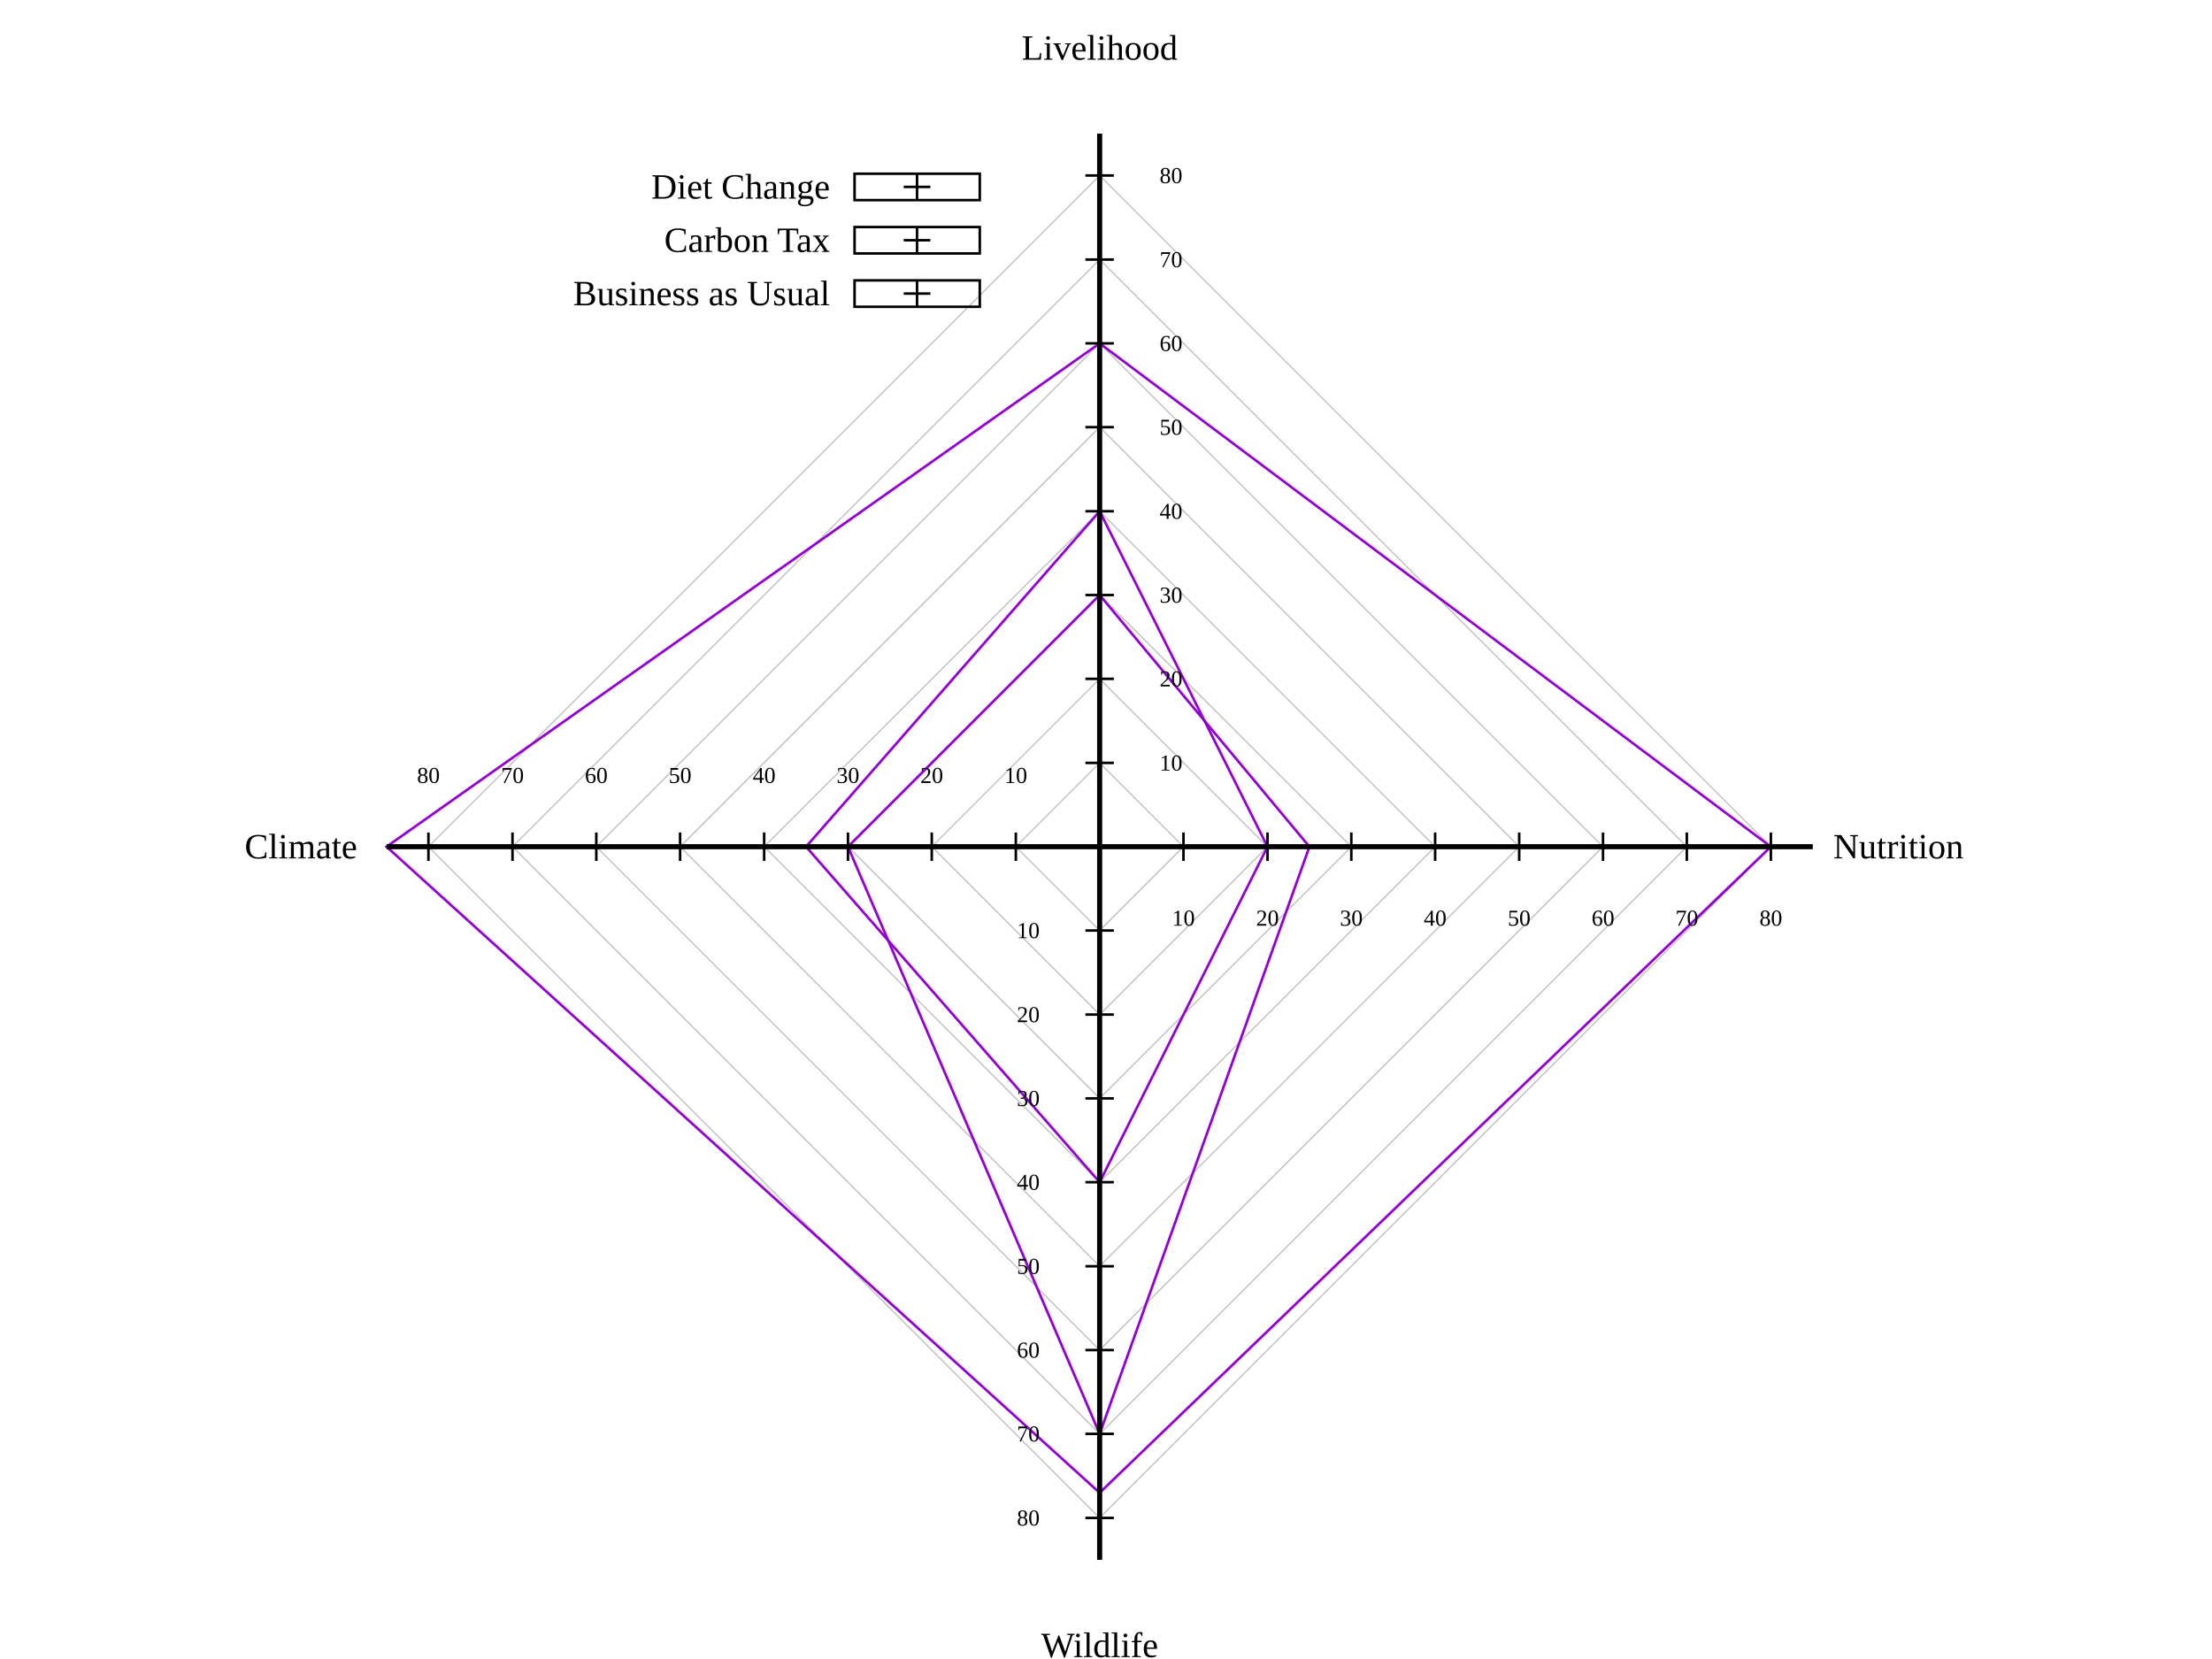
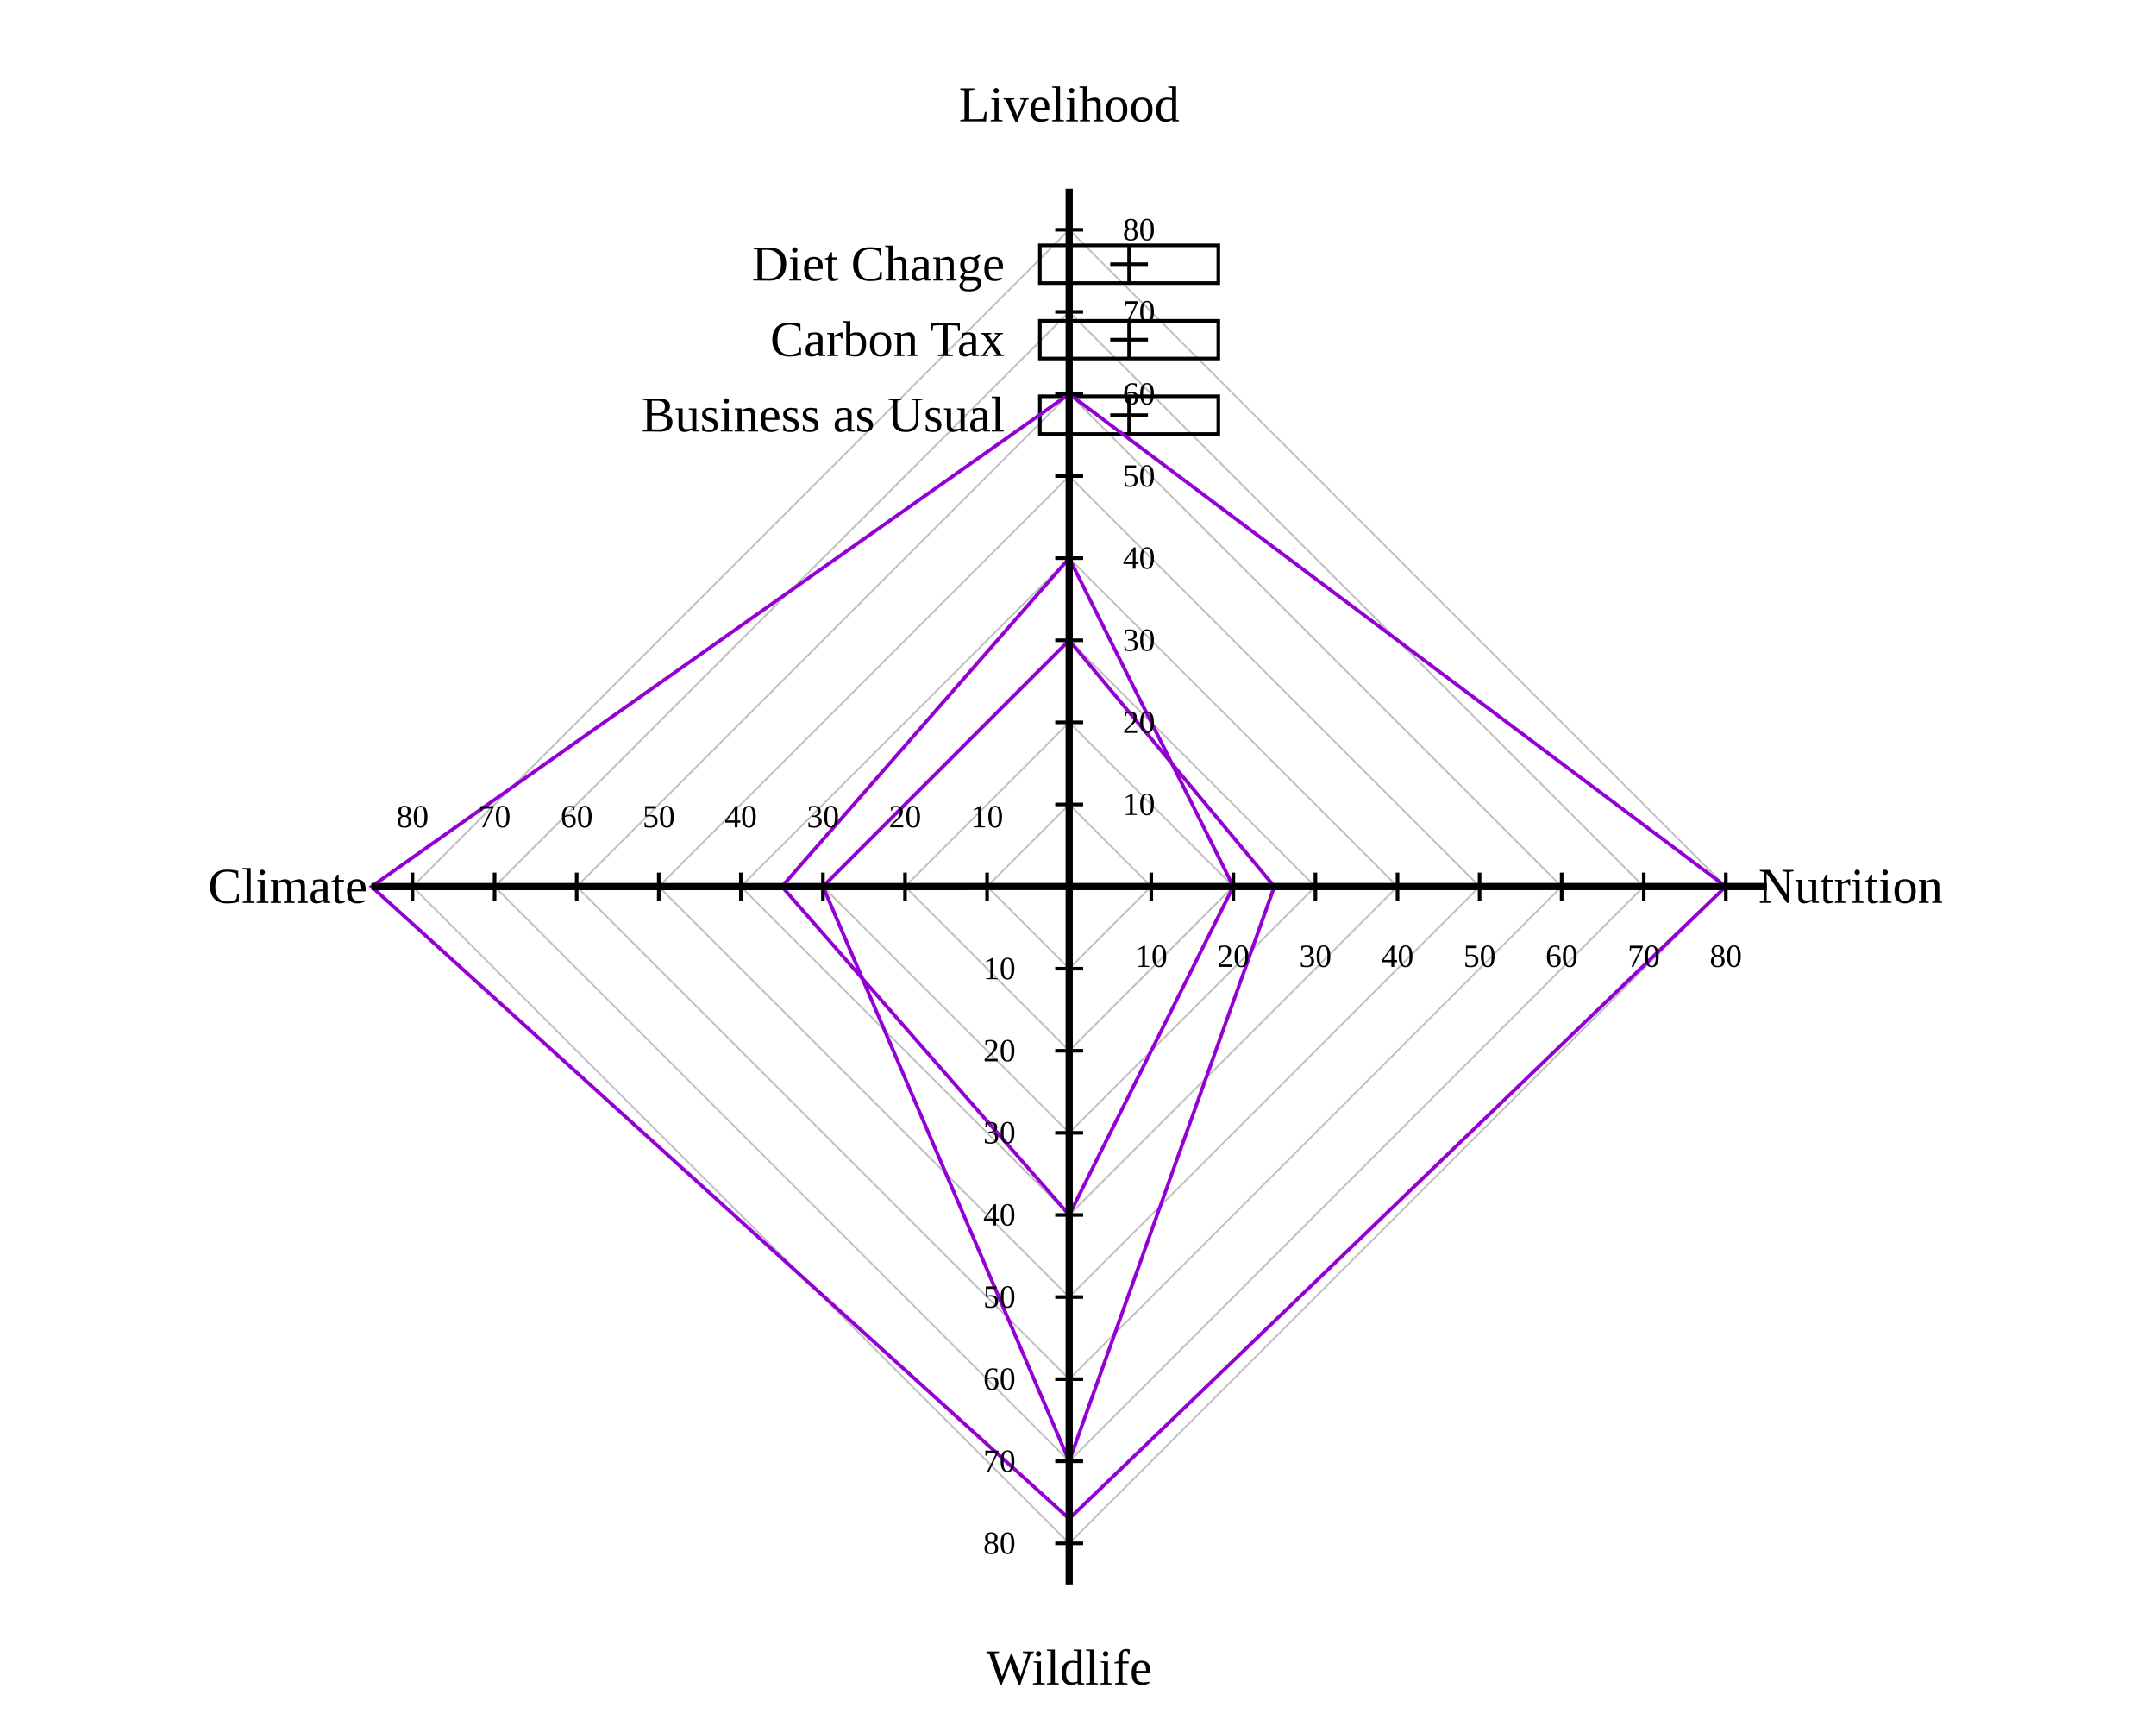
- <svg xmlns="http://www.w3.org/2000/svg" xmlns:xlink="http://www.w3.org/1999/xlink" width="871" height="653" viewBox="0 0 871 653">
+ <svg xmlns="http://www.w3.org/2000/svg" xmlns:xlink="http://www.w3.org/1999/xlink" width="600" height="480" viewBox="0 0 600 480">
  <g id="gnuplot_canvas">
-     <rect x="0" y="0" width="871" height="653" fill="none" />
+     <rect x="0" y="0" width="600" height="480" fill="none" />
    <defs>
      <circle id="gpDot" r="0.5" stroke-width="0.5" stroke="currentColor" />
      <path id="gpPt0" stroke-width="0.190" stroke="currentColor" d="M-1,0 h2 M0,-1 v2" />
      <path id="gpPt1" stroke-width="0.190" stroke="currentColor" d="M-1,-1 L1,1 M1,-1 L-1,1" />
      <path id="gpPt2" stroke-width="0.190" stroke="currentColor" d="M-1,0 L1,0 M0,-1 L0,1 M-1,-1 L1,1 M-1,1 L1,-1" />
      <rect id="gpPt3" stroke-width="0.190" stroke="currentColor" x="-1" y="-1" width="2" height="2" />
      <rect id="gpPt4" stroke-width="0.190" stroke="currentColor" fill="currentColor" x="-1" y="-1" width="2" height="2" />
      <circle id="gpPt5" stroke-width="0.190" stroke="currentColor" cx="0" cy="0" r="1" />
      <use xlink:href="#gpPt5" id="gpPt6" fill="currentColor" stroke="none" />
      <path id="gpPt7" stroke-width="0.190" stroke="currentColor" d="M0,-1.33 L-1.33,0.67 L1.33,0.67 z" />
      <use xlink:href="#gpPt7" id="gpPt8" fill="currentColor" stroke="none" />
      <use xlink:href="#gpPt7" id="gpPt9" stroke="currentColor" transform="rotate(180)" />
      <use xlink:href="#gpPt9" id="gpPt10" fill="currentColor" stroke="none" />
      <use xlink:href="#gpPt3" id="gpPt11" stroke="currentColor" transform="rotate(45)" />
      <use xlink:href="#gpPt11" id="gpPt12" fill="currentColor" stroke="none" />
      <path id="gpPt13" stroke-width="0.190" stroke="currentColor" d="M0,1.330 L1.265,0.411 L0.782,-1.067 L-0.782,-1.076 L-1.265,0.411 z" />
      <use xlink:href="#gpPt13" id="gpPt14" fill="currentColor" stroke="none" />
      <filter id="textbox" filterUnits="objectBoundingBox" x="0" y="0" height="1" width="1">
        <feFlood flood-color="white" flood-opacity="1" result="bgnd" />
        <feComposite in="SourceGraphic" in2="bgnd" operator="atop" />
      </filter>
      <filter id="greybox" filterUnits="objectBoundingBox" x="0" y="0" height="1" width="1">
        <feFlood flood-color="lightgrey" flood-opacity="1" result="grey" />
        <feComposite in="SourceGraphic" in2="grey" operator="atop" />
      </filter>
    </defs>
    <g fill="none" color="white" stroke="currentColor" stroke-width="1.00" stroke-linecap="butt" stroke-linejoin="miter">
</g>
    <g fill="none" color="black" stroke="currentColor" stroke-width="1.00" stroke-linecap="butt" stroke-linejoin="miter">
</g>
    <g fill="none" color="black" stroke="black" stroke-width="0.50" stroke-linecap="butt" stroke-linejoin="miter">
</g>
    <g fill="none" color="black" stroke="currentColor" stroke-width="0.50" stroke-linecap="butt" stroke-linejoin="miter">
-       <path stroke="rgb(192, 192, 192)" d="M433.0,300.4 L466.0,333.4 L433.0,366.4 L400.0,333.4 L433.0,300.4 M433.0,267.3 L499.1,333.4 L433.0,399.5   L366.9,333.4 L433.0,267.3 M433.0,234.3 L532.1,333.4 L433.0,432.5 L333.9,333.4 L433.0,234.3 M433.0,201.3   L565.1,333.4 L433.0,465.5 L300.9,333.4 L433.0,201.3 M433.0,168.2 L598.2,333.4 L433.0,498.6 L267.8,333.4   L433.0,168.2 M433.0,135.2 L631.2,333.4 L433.0,531.6 L234.8,333.4 L433.0,135.2 M433.0,102.2 L664.2,333.4   L433.0,564.6 L201.8,333.4 L433.0,102.2 M433.0,69.1 L697.3,333.4 L433.0,597.7 L168.7,333.4 L433.0,69.1    " />
+       <path stroke="rgb(192, 192, 192)" d="M297.55,223.83 L320.39,246.67 L297.55,269.52 L274.70,246.67 L297.55,223.83 M297.55,200.99 L343.23,246.67 L297.55,292.36   L251.86,246.67 L297.55,200.99 M297.55,178.15 L366.07,246.67 L297.55,315.20 L229.02,246.67 L297.55,178.15 M297.55,155.30   L388.92,246.67 L297.55,338.05 L206.17,246.68 L297.55,155.30 M297.55,132.46 L411.76,246.67 L297.55,360.89 L183.33,246.68   L297.55,132.46 M297.55,109.62 L434.60,246.67 L297.55,383.73 L160.49,246.68 L297.55,109.62 M297.55,86.77 L457.45,246.67   L297.55,406.58 L137.64,246.68 L297.55,86.77 M297.55,63.93 L480.29,246.67 L297.55,429.42 L114.80,246.68 L297.55,63.93    " />
    </g>
    <g fill="none" color="black" stroke="rgb(192, 192, 192)" stroke-width="1.00" stroke-linecap="butt" stroke-linejoin="miter">
</g>
    <g fill="none" color="black" stroke="currentColor" stroke-width="1.00" stroke-linecap="butt" stroke-linejoin="miter">
</g>
    <g id="gnuplot_plot_1">
      <g fill="none" color="black" stroke="currentColor" stroke-width="1.00" stroke-linecap="butt" stroke-linejoin="miter">
-         <g transform="translate(326.8,78.2)" stroke="none" fill="black" font-family="Times New Roman" font-size="14.00" text-anchor="end">
+         <g transform="translate(279.60,78.06)" stroke="none" fill="black" font-family="Times New Roman" font-size="14.00" text-anchor="end">
          <text>
            <tspan font-family="Times New Roman">Diet Change</tspan>
          </text>
        </g>
      </g>
      <g fill="none" color="black" stroke="currentColor" stroke-width="1.00" stroke-linecap="butt" stroke-linejoin="miter">
-         <path stroke="black" d="M336.5,78.8 L385.8,78.8 L385.8,68.4 L336.5,68.4 L336.5,78.8 Z  " />
-         <use xlink:href="#gpPt0" transform="translate(361.1,73.6) scale(5.25)" color="black" />
-       </g>
-     </g>
-     <g id="gnuplot_plot_2">
-       <g fill="none" color="black" stroke="currentColor" stroke-width="1.00" stroke-linecap="butt" stroke-linejoin="miter">
-         <path stroke="rgb(148,   0, 211)" d="M433.0,201.3 L499.1,333.4 L433.0,465.5 L317.4,333.4 L433.0,201.3  " />
-       </g>
-     </g>
-     <g id="gnuplot_plot_3">
-       <g fill="none" color="black" stroke="currentColor" stroke-width="1.00" stroke-linecap="butt" stroke-linejoin="miter">
- </g>
-     </g>
-     <g id="gnuplot_plot_4">
-       <g fill="none" color="black" stroke="currentColor" stroke-width="1.00" stroke-linecap="butt" stroke-linejoin="miter">
- </g>
-     </g>
-     <g id="gnuplot_plot_5">
+         <path stroke="black" d="M289.39,78.76 L339.05,78.76 L339.05,68.26 L289.39,68.26 L289.39,78.76 Z  " />
+         <use xlink:href="#gpPt0" transform="translate(314.22,73.51) scale(5.25)" color="black" />
+       </g>
+     </g>
+     <g id="gnuplot_plot_2" fill="none">
+       <g fill="none" color="black" stroke="currentColor" stroke-width="1.00" stroke-linecap="butt" stroke-linejoin="miter">
+         <path stroke="rgb(148,   0, 211)" d="M297.55,155.30 L343.23,246.67 L297.55,338.05 L217.59,246.67 L297.55,155.30  " />
+       </g>
+     </g>
+     <g id="gnuplot_plot_3" fill="none">
+       <g fill="none" color="black" stroke="currentColor" stroke-width="1.00" stroke-linecap="butt" stroke-linejoin="miter">
+ </g>
+     </g>
+     <g id="gnuplot_plot_4" fill="none">
+       <g fill="none" color="black" stroke="currentColor" stroke-width="1.00" stroke-linecap="butt" stroke-linejoin="miter">
+ </g>
+     </g>
+     <g id="gnuplot_plot_5" fill="none">
      <g fill="none" color="black" stroke="currentColor" stroke-width="1.00" stroke-linecap="butt" stroke-linejoin="miter">
</g>
    </g>
    <g id="gnuplot_plot_6">
      <g fill="none" color="black" stroke="currentColor" stroke-width="1.00" stroke-linecap="butt" stroke-linejoin="miter">
-         <g transform="translate(326.8,99.2)" stroke="none" fill="black" font-family="Times New Roman" font-size="14.00" text-anchor="end">
+         <g transform="translate(279.60,99.06)" stroke="none" fill="black" font-family="Times New Roman" font-size="14.00" text-anchor="end">
          <text>
            <tspan font-family="Times New Roman">Carbon Tax</tspan>
          </text>
        </g>
      </g>
      <g fill="none" color="black" stroke="currentColor" stroke-width="1.00" stroke-linecap="butt" stroke-linejoin="miter">
-         <path stroke="black" d="M336.5,99.8 L385.8,99.8 L385.8,89.4 L336.5,89.4 L336.5,99.8 Z  " />
-         <use xlink:href="#gpPt0" transform="translate(361.1,94.6) scale(5.25)" color="black" />
-       </g>
-     </g>
-     <g id="gnuplot_plot_7">
-       <g fill="none" color="black" stroke="currentColor" stroke-width="1.00" stroke-linecap="butt" stroke-linejoin="miter">
-         <path stroke="rgb(148,   0, 211)" d="M433.0,234.3 L515.6,333.4 L433.0,564.6 L333.9,333.4 L433.0,234.3  " />
-       </g>
-     </g>
-     <g id="gnuplot_plot_8">
-       <g fill="none" color="black" stroke="currentColor" stroke-width="1.00" stroke-linecap="butt" stroke-linejoin="miter">
- </g>
-     </g>
-     <g id="gnuplot_plot_9">
-       <g fill="none" color="black" stroke="currentColor" stroke-width="1.00" stroke-linecap="butt" stroke-linejoin="miter">
- </g>
-     </g>
-     <g id="gnuplot_plot_10">
+         <path stroke="black" d="M289.39,99.76 L339.05,99.76 L339.05,89.26 L289.39,89.26 L289.39,99.76 Z  " />
+         <use xlink:href="#gpPt0" transform="translate(314.22,94.51) scale(5.25)" color="black" />
+       </g>
+     </g>
+     <g id="gnuplot_plot_7" fill="none">
+       <g fill="none" color="black" stroke="currentColor" stroke-width="1.00" stroke-linecap="butt" stroke-linejoin="miter">
+         <path stroke="rgb(148,   0, 211)" d="M297.55,178.15 L354.65,246.67 L297.55,406.58 L229.02,246.67 L297.55,178.15  " />
+       </g>
+     </g>
+     <g id="gnuplot_plot_8" fill="none">
+       <g fill="none" color="black" stroke="currentColor" stroke-width="1.00" stroke-linecap="butt" stroke-linejoin="miter">
+ </g>
+     </g>
+     <g id="gnuplot_plot_9" fill="none">
+       <g fill="none" color="black" stroke="currentColor" stroke-width="1.00" stroke-linecap="butt" stroke-linejoin="miter">
+ </g>
+     </g>
+     <g id="gnuplot_plot_10" fill="none">
      <g fill="none" color="black" stroke="currentColor" stroke-width="1.00" stroke-linecap="butt" stroke-linejoin="miter">
</g>
    </g>
    <g id="gnuplot_plot_11">
      <g fill="none" color="black" stroke="currentColor" stroke-width="1.00" stroke-linecap="butt" stroke-linejoin="miter">
-         <g transform="translate(326.8,120.2)" stroke="none" fill="black" font-family="Times New Roman" font-size="14.00" text-anchor="end">
+         <g transform="translate(279.60,120.06)" stroke="none" fill="black" font-family="Times New Roman" font-size="14.00" text-anchor="end">
          <text>
            <tspan font-family="Times New Roman">Business as Usual</tspan>
          </text>
        </g>
      </g>
      <g fill="none" color="black" stroke="currentColor" stroke-width="1.00" stroke-linecap="butt" stroke-linejoin="miter">
-         <path stroke="black" d="M336.5,120.8 L385.8,120.8 L385.8,110.4 L336.5,110.4 L336.5,120.8 Z  " />
-         <use xlink:href="#gpPt0" transform="translate(361.1,115.6) scale(5.25)" color="black" />
-       </g>
-     </g>
-     <g id="gnuplot_plot_12">
-       <g fill="none" color="black" stroke="currentColor" stroke-width="1.00" stroke-linecap="butt" stroke-linejoin="miter">
-         <path stroke="rgb(148,   0, 211)" d="M433.0,135.2 L697.3,333.4 L433.0,587.8 L152.2,333.4 L433.0,135.2  " />
-       </g>
-     </g>
-     <g id="gnuplot_plot_13">
-       <g fill="none" color="black" stroke="currentColor" stroke-width="1.00" stroke-linecap="butt" stroke-linejoin="miter">
- </g>
-     </g>
-     <g id="gnuplot_plot_14">
-       <g fill="none" color="black" stroke="currentColor" stroke-width="1.00" stroke-linecap="butt" stroke-linejoin="miter">
- </g>
-     </g>
-     <g id="gnuplot_plot_15">
+         <path stroke="black" d="M289.39,120.76 L339.05,120.76 L339.05,110.26 L289.39,110.26 L289.39,120.76 Z  " />
+         <use xlink:href="#gpPt0" transform="translate(314.22,115.51) scale(5.25)" color="black" />
+       </g>
+     </g>
+     <g id="gnuplot_plot_12" fill="none">
+       <g fill="none" color="black" stroke="currentColor" stroke-width="1.00" stroke-linecap="butt" stroke-linejoin="miter">
+         <path stroke="rgb(148,   0, 211)" d="M297.55,109.62 L480.29,246.67 L297.55,422.57 L103.38,246.68 L297.55,109.62  " />
+       </g>
+     </g>
+     <g id="gnuplot_plot_13" fill="none">
+       <g fill="none" color="black" stroke="currentColor" stroke-width="1.00" stroke-linecap="butt" stroke-linejoin="miter">
+ </g>
+     </g>
+     <g id="gnuplot_plot_14" fill="none">
+       <g fill="none" color="black" stroke="currentColor" stroke-width="1.00" stroke-linecap="butt" stroke-linejoin="miter">
+ </g>
+     </g>
+     <g id="gnuplot_plot_15" fill="none">
      <g fill="none" color="black" stroke="currentColor" stroke-width="1.00" stroke-linecap="butt" stroke-linejoin="miter">
</g>
    </g>
    <g fill="none" color="white" stroke="black" stroke-width="2.00" stroke-linecap="butt" stroke-linejoin="miter">
</g>
    <g fill="none" color="black" stroke="currentColor" stroke-width="2.00" stroke-linecap="butt" stroke-linejoin="miter">
</g>
    <g fill="none" color="black" stroke="currentColor" stroke-width="2.00" stroke-linecap="butt" stroke-linejoin="miter">
-       <path stroke="black" d="M433.0,333.4 L433.0,52.6  " />
+       <path stroke="black" d="M297.55,246.67 L297.55,52.51  " />
    </g>
    <g fill="none" color="black" stroke="black" stroke-width="1.00" stroke-linecap="butt" stroke-linejoin="miter">
</g>
    <g fill="none" color="black" stroke="currentColor" stroke-width="1.00" stroke-linecap="butt" stroke-linejoin="miter">
-       <path stroke="black" d="M438.6,300.4 L427.4,300.4  " />
-       <g transform="translate(461.1,303.4)" stroke="none" fill="black" font-family="Times New Roman" font-size="9.00" text-anchor="middle">
+       <path stroke="black" d="M301.43,223.83 L293.66,223.83  " />
+       <g transform="translate(316.96,226.76)" stroke="none" fill="black" font-family="Times New Roman" font-size="9.00" text-anchor="middle">
        <text>
          <tspan font-family="Times New Roman"> 10</tspan>
        </text>
      </g>
-       <path stroke="black" d="M438.6,267.3 L427.4,267.3  " />
-       <g transform="translate(461.1,270.3)" stroke="none" fill="black" font-family="Times New Roman" font-size="9.00" text-anchor="middle">
+       <path stroke="black" d="M301.43,200.99 L293.66,200.99  " />
+       <g transform="translate(316.96,203.92)" stroke="none" fill="black" font-family="Times New Roman" font-size="9.00" text-anchor="middle">
        <text>
          <tspan font-family="Times New Roman"> 20</tspan>
        </text>
      </g>
-       <path stroke="black" d="M438.6,234.3 L427.4,234.3  " />
-       <g transform="translate(461.1,237.3)" stroke="none" fill="black" font-family="Times New Roman" font-size="9.00" text-anchor="middle">
+       <path stroke="black" d="M301.43,178.15 L293.66,178.15  " />
+       <g transform="translate(316.96,181.08)" stroke="none" fill="black" font-family="Times New Roman" font-size="9.00" text-anchor="middle">
        <text>
          <tspan font-family="Times New Roman"> 30</tspan>
        </text>
      </g>
-       <path stroke="black" d="M438.6,201.3 L427.4,201.3  " />
-       <g transform="translate(461.1,204.3)" stroke="none" fill="black" font-family="Times New Roman" font-size="9.00" text-anchor="middle">
+       <path stroke="black" d="M301.43,155.30 L293.66,155.30  " />
+       <g transform="translate(316.96,158.23)" stroke="none" fill="black" font-family="Times New Roman" font-size="9.00" text-anchor="middle">
        <text>
          <tspan font-family="Times New Roman"> 40</tspan>
        </text>
      </g>
-       <path stroke="black" d="M438.6,168.2 L427.4,168.2  " />
-       <g transform="translate(461.1,171.2)" stroke="none" fill="black" font-family="Times New Roman" font-size="9.00" text-anchor="middle">
+       <path stroke="black" d="M301.43,132.46 L293.66,132.46  " />
+       <g transform="translate(316.96,135.39)" stroke="none" fill="black" font-family="Times New Roman" font-size="9.00" text-anchor="middle">
        <text>
          <tspan font-family="Times New Roman"> 50</tspan>
        </text>
      </g>
-       <path stroke="black" d="M438.6,135.2 L427.4,135.2  " />
-       <g transform="translate(461.1,138.2)" stroke="none" fill="black" font-family="Times New Roman" font-size="9.00" text-anchor="middle">
+       <path stroke="black" d="M301.43,109.62 L293.66,109.62  " />
+       <g transform="translate(316.96,112.55)" stroke="none" fill="black" font-family="Times New Roman" font-size="9.00" text-anchor="middle">
        <text>
          <tspan font-family="Times New Roman"> 60</tspan>
        </text>
      </g>
-       <path stroke="black" d="M438.6,102.2 L427.4,102.2  " />
-       <g transform="translate(461.1,105.2)" stroke="none" fill="black" font-family="Times New Roman" font-size="9.00" text-anchor="middle">
+       <path stroke="black" d="M301.43,86.77 L293.66,86.77  " />
+       <g transform="translate(316.96,89.70)" stroke="none" fill="black" font-family="Times New Roman" font-size="9.00" text-anchor="middle">
        <text>
          <tspan font-family="Times New Roman"> 70</tspan>
        </text>
      </g>
-       <path stroke="black" d="M438.6,69.1 L427.4,69.1  " />
-       <g transform="translate(461.1,72.1)" stroke="none" fill="black" font-family="Times New Roman" font-size="9.00" text-anchor="middle">
+       <path stroke="black" d="M301.43,63.93 L293.66,63.93  " />
+       <g transform="translate(316.96,66.86)" stroke="none" fill="black" font-family="Times New Roman" font-size="9.00" text-anchor="middle">
        <text>
          <tspan font-family="Times New Roman"> 80</tspan>
        </text>
      </g>
-       <g transform="translate(433.0,23.5)" stroke="none" fill="black" font-family="Times New Roman" font-size="14.00" text-anchor="middle">
+       <g transform="translate(297.55,33.76)" stroke="none" fill="black" font-family="Times New Roman" font-size="14.00" text-anchor="middle">
        <text>
          <tspan font-family="Times New Roman">Livelihood</tspan>
        </text>
      </g>
    </g>
    <g fill="none" color="black" stroke="black" stroke-width="2.00" stroke-linecap="butt" stroke-linejoin="miter">
</g>
    <g fill="none" color="black" stroke="currentColor" stroke-width="2.00" stroke-linecap="butt" stroke-linejoin="miter">
-       <path stroke="black" d="M433.0,333.4 L713.8,333.4  " />
+       <path stroke="black" d="M297.55,246.67 L491.71,246.67  " />
    </g>
    <g fill="none" color="black" stroke="black" stroke-width="1.00" stroke-linecap="butt" stroke-linejoin="miter">
</g>
    <g fill="none" color="black" stroke="currentColor" stroke-width="1.00" stroke-linecap="butt" stroke-linejoin="miter">
-       <path stroke="black" d="M466.0,339.0 L466.0,327.8  " />
-       <g transform="translate(466.0,364.5)" stroke="none" fill="black" font-family="Times New Roman" font-size="9.00" text-anchor="middle">
+       <path stroke="black" d="M320.39,250.56 L320.39,242.79  " />
+       <g transform="translate(320.39,269.02)" stroke="none" fill="black" font-family="Times New Roman" font-size="9.00" text-anchor="middle">
        <text>
          <tspan font-family="Times New Roman"> 10</tspan>
        </text>
      </g>
-       <path stroke="black" d="M499.1,339.0 L499.1,327.8  " />
-       <g transform="translate(499.1,364.5)" stroke="none" fill="black" font-family="Times New Roman" font-size="9.00" text-anchor="middle">
+       <path stroke="black" d="M343.23,250.56 L343.23,242.79  " />
+       <g transform="translate(343.23,269.02)" stroke="none" fill="black" font-family="Times New Roman" font-size="9.00" text-anchor="middle">
        <text>
          <tspan font-family="Times New Roman"> 20</tspan>
        </text>
      </g>
-       <path stroke="black" d="M532.1,339.0 L532.1,327.8  " />
-       <g transform="translate(532.1,364.5)" stroke="none" fill="black" font-family="Times New Roman" font-size="9.00" text-anchor="middle">
+       <path stroke="black" d="M366.07,250.56 L366.07,242.79  " />
+       <g transform="translate(366.07,269.02)" stroke="none" fill="black" font-family="Times New Roman" font-size="9.00" text-anchor="middle">
        <text>
          <tspan font-family="Times New Roman"> 30</tspan>
        </text>
      </g>
-       <path stroke="black" d="M565.1,339.0 L565.1,327.8  " />
-       <g transform="translate(565.1,364.5)" stroke="none" fill="black" font-family="Times New Roman" font-size="9.00" text-anchor="middle">
+       <path stroke="black" d="M388.92,250.56 L388.92,242.79  " />
+       <g transform="translate(388.92,269.02)" stroke="none" fill="black" font-family="Times New Roman" font-size="9.00" text-anchor="middle">
        <text>
          <tspan font-family="Times New Roman"> 40</tspan>
        </text>
      </g>
-       <path stroke="black" d="M598.2,339.0 L598.2,327.8  " />
-       <g transform="translate(598.2,364.5)" stroke="none" fill="black" font-family="Times New Roman" font-size="9.00" text-anchor="middle">
+       <path stroke="black" d="M411.76,250.56 L411.76,242.79  " />
+       <g transform="translate(411.76,269.02)" stroke="none" fill="black" font-family="Times New Roman" font-size="9.00" text-anchor="middle">
        <text>
          <tspan font-family="Times New Roman"> 50</tspan>
        </text>
      </g>
-       <path stroke="black" d="M631.2,339.0 L631.2,327.8  " />
-       <g transform="translate(631.2,364.5)" stroke="none" fill="black" font-family="Times New Roman" font-size="9.00" text-anchor="middle">
+       <path stroke="black" d="M434.60,250.56 L434.60,242.79  " />
+       <g transform="translate(434.60,269.02)" stroke="none" fill="black" font-family="Times New Roman" font-size="9.00" text-anchor="middle">
        <text>
          <tspan font-family="Times New Roman"> 60</tspan>
        </text>
      </g>
-       <path stroke="black" d="M664.2,339.0 L664.2,327.8  " />
-       <g transform="translate(664.2,364.5)" stroke="none" fill="black" font-family="Times New Roman" font-size="9.00" text-anchor="middle">
+       <path stroke="black" d="M457.45,250.56 L457.45,242.79  " />
+       <g transform="translate(457.45,269.02)" stroke="none" fill="black" font-family="Times New Roman" font-size="9.00" text-anchor="middle">
        <text>
          <tspan font-family="Times New Roman"> 70</tspan>
        </text>
      </g>
-       <path stroke="black" d="M697.3,339.0 L697.3,327.8  " />
-       <g transform="translate(697.3,364.5)" stroke="none" fill="black" font-family="Times New Roman" font-size="9.00" text-anchor="middle">
+       <path stroke="black" d="M480.29,250.56 L480.29,242.79  " />
+       <g transform="translate(480.29,269.02)" stroke="none" fill="black" font-family="Times New Roman" font-size="9.00" text-anchor="middle">
        <text>
          <tspan font-family="Times New Roman"> 80</tspan>
        </text>
      </g>
-       <g transform="translate(747.5,338.0)" stroke="none" fill="black" font-family="Times New Roman" font-size="14.00" text-anchor="middle">
+       <g transform="translate(515.01,251.22)" stroke="none" fill="black" font-family="Times New Roman" font-size="14.00" text-anchor="middle">
        <text>
          <tspan font-family="Times New Roman">Nutrition</tspan>
        </text>
      </g>
    </g>
    <g fill="none" color="black" stroke="black" stroke-width="2.00" stroke-linecap="butt" stroke-linejoin="miter">
</g>
    <g fill="none" color="black" stroke="currentColor" stroke-width="2.00" stroke-linecap="butt" stroke-linejoin="miter">
-       <path stroke="black" d="M433.0,333.4 L433.0,614.2  " />
+       <path stroke="black" d="M297.55,246.67 L297.55,440.84  " />
    </g>
    <g fill="none" color="black" stroke="black" stroke-width="1.00" stroke-linecap="butt" stroke-linejoin="miter">
</g>
    <g fill="none" color="black" stroke="currentColor" stroke-width="1.00" stroke-linecap="butt" stroke-linejoin="miter">
-       <path stroke="black" d="M427.4,366.4 L438.6,366.4  " />
-       <g transform="translate(404.9,369.4)" stroke="none" fill="black" font-family="Times New Roman" font-size="9.00" text-anchor="middle">
+       <path stroke="black" d="M293.66,269.52 L301.43,269.52  " />
+       <g transform="translate(278.13,272.45)" stroke="none" fill="black" font-family="Times New Roman" font-size="9.00" text-anchor="middle">
        <text>
          <tspan font-family="Times New Roman"> 10</tspan>
        </text>
      </g>
-       <path stroke="black" d="M427.4,399.5 L438.6,399.5  " />
-       <g transform="translate(404.9,402.5)" stroke="none" fill="black" font-family="Times New Roman" font-size="9.00" text-anchor="middle">
+       <path stroke="black" d="M293.66,292.36 L301.43,292.36  " />
+       <g transform="translate(278.13,295.29)" stroke="none" fill="black" font-family="Times New Roman" font-size="9.00" text-anchor="middle">
        <text>
          <tspan font-family="Times New Roman"> 20</tspan>
        </text>
      </g>
-       <path stroke="black" d="M427.4,432.5 L438.6,432.5  " />
-       <g transform="translate(404.9,435.5)" stroke="none" fill="black" font-family="Times New Roman" font-size="9.00" text-anchor="middle">
+       <path stroke="black" d="M293.66,315.20 L301.43,315.20  " />
+       <g transform="translate(278.13,318.13)" stroke="none" fill="black" font-family="Times New Roman" font-size="9.00" text-anchor="middle">
        <text>
          <tspan font-family="Times New Roman"> 30</tspan>
        </text>
      </g>
-       <path stroke="black" d="M427.4,465.5 L438.6,465.5  " />
-       <g transform="translate(404.9,468.5)" stroke="none" fill="black" font-family="Times New Roman" font-size="9.00" text-anchor="middle">
+       <path stroke="black" d="M293.66,338.05 L301.43,338.05  " />
+       <g transform="translate(278.13,340.98)" stroke="none" fill="black" font-family="Times New Roman" font-size="9.00" text-anchor="middle">
        <text>
          <tspan font-family="Times New Roman"> 40</tspan>
        </text>
      </g>
-       <path stroke="black" d="M427.4,498.6 L438.6,498.6  " />
-       <g transform="translate(404.9,501.6)" stroke="none" fill="black" font-family="Times New Roman" font-size="9.00" text-anchor="middle">
+       <path stroke="black" d="M293.66,360.89 L301.43,360.89  " />
+       <g transform="translate(278.13,363.82)" stroke="none" fill="black" font-family="Times New Roman" font-size="9.00" text-anchor="middle">
        <text>
          <tspan font-family="Times New Roman"> 50</tspan>
        </text>
      </g>
-       <path stroke="black" d="M427.4,531.6 L438.6,531.6  " />
-       <g transform="translate(404.9,534.6)" stroke="none" fill="black" font-family="Times New Roman" font-size="9.00" text-anchor="middle">
+       <path stroke="black" d="M293.66,383.73 L301.43,383.73  " />
+       <g transform="translate(278.13,386.66)" stroke="none" fill="black" font-family="Times New Roman" font-size="9.00" text-anchor="middle">
        <text>
          <tspan font-family="Times New Roman"> 60</tspan>
        </text>
      </g>
-       <path stroke="black" d="M427.4,564.6 L438.6,564.6  " />
-       <g transform="translate(404.9,567.6)" stroke="none" fill="black" font-family="Times New Roman" font-size="9.00" text-anchor="middle">
+       <path stroke="black" d="M293.66,406.58 L301.43,406.58  " />
+       <g transform="translate(278.13,409.51)" stroke="none" fill="black" font-family="Times New Roman" font-size="9.00" text-anchor="middle">
        <text>
          <tspan font-family="Times New Roman"> 70</tspan>
        </text>
      </g>
-       <path stroke="black" d="M427.4,597.7 L438.6,597.7  " />
-       <g transform="translate(404.9,600.7)" stroke="none" fill="black" font-family="Times New Roman" font-size="9.00" text-anchor="middle">
+       <path stroke="black" d="M293.66,429.42 L301.43,429.42  " />
+       <g transform="translate(278.13,432.35)" stroke="none" fill="black" font-family="Times New Roman" font-size="9.00" text-anchor="middle">
        <text>
          <tspan font-family="Times New Roman"> 80</tspan>
        </text>
      </g>
-       <g transform="translate(433.0,652.5)" stroke="none" fill="black" font-family="Times New Roman" font-size="14.00" text-anchor="middle">
+       <g transform="translate(297.55,468.69)" stroke="none" fill="black" font-family="Times New Roman" font-size="14.00" text-anchor="middle">
        <text>
          <tspan font-family="Times New Roman">Wildlife</tspan>
        </text>
      </g>
    </g>
    <g fill="none" color="black" stroke="black" stroke-width="2.00" stroke-linecap="butt" stroke-linejoin="miter">
</g>
    <g fill="none" color="black" stroke="currentColor" stroke-width="2.00" stroke-linecap="butt" stroke-linejoin="miter">
-       <path stroke="black" d="M433.0,333.4 L152.2,333.4  " />
+       <path stroke="black" d="M297.55,246.67 L103.38,246.68  " />
    </g>
    <g fill="none" color="black" stroke="black" stroke-width="1.00" stroke-linecap="butt" stroke-linejoin="miter">
</g>
    <g fill="none" color="black" stroke="currentColor" stroke-width="1.00" stroke-linecap="butt" stroke-linejoin="miter">
-       <path stroke="black" d="M400.0,327.8 L400.0,339.0  " />
-       <g transform="translate(400.0,308.3)" stroke="none" fill="black" font-family="Times New Roman" font-size="9.00" text-anchor="middle">
+       <path stroke="black" d="M274.70,242.79 L274.70,250.56  " />
+       <g transform="translate(274.70,230.19)" stroke="none" fill="black" font-family="Times New Roman" font-size="9.00" text-anchor="middle">
        <text>
          <tspan font-family="Times New Roman"> 10</tspan>
        </text>
      </g>
-       <path stroke="black" d="M366.9,327.8 L366.9,339.0  " />
-       <g transform="translate(366.9,308.3)" stroke="none" fill="black" font-family="Times New Roman" font-size="9.00" text-anchor="middle">
+       <path stroke="black" d="M251.86,242.79 L251.86,250.56  " />
+       <g transform="translate(251.86,230.19)" stroke="none" fill="black" font-family="Times New Roman" font-size="9.00" text-anchor="middle">
        <text>
          <tspan font-family="Times New Roman"> 20</tspan>
        </text>
      </g>
-       <path stroke="black" d="M333.9,327.8 L333.9,339.0  " />
-       <g transform="translate(333.9,308.3)" stroke="none" fill="black" font-family="Times New Roman" font-size="9.00" text-anchor="middle">
+       <path stroke="black" d="M229.02,242.79 L229.02,250.56  " />
+       <g transform="translate(229.02,230.19)" stroke="none" fill="black" font-family="Times New Roman" font-size="9.00" text-anchor="middle">
        <text>
          <tspan font-family="Times New Roman"> 30</tspan>
        </text>
      </g>
-       <path stroke="black" d="M300.9,327.8 L300.9,339.0  " />
-       <g transform="translate(300.9,308.3)" stroke="none" fill="black" font-family="Times New Roman" font-size="9.00" text-anchor="middle">
+       <path stroke="black" d="M206.17,242.79 L206.17,250.56  " />
+       <g transform="translate(206.17,230.19)" stroke="none" fill="black" font-family="Times New Roman" font-size="9.00" text-anchor="middle">
        <text>
          <tspan font-family="Times New Roman"> 40</tspan>
        </text>
      </g>
-       <path stroke="black" d="M267.8,327.8 L267.8,339.0  " />
-       <g transform="translate(267.8,308.3)" stroke="none" fill="black" font-family="Times New Roman" font-size="9.00" text-anchor="middle">
+       <path stroke="black" d="M183.33,242.79 L183.33,250.56  " />
+       <g transform="translate(183.33,230.19)" stroke="none" fill="black" font-family="Times New Roman" font-size="9.00" text-anchor="middle">
        <text>
          <tspan font-family="Times New Roman"> 50</tspan>
        </text>
      </g>
-       <path stroke="black" d="M234.8,327.8 L234.8,339.0  " />
-       <g transform="translate(234.8,308.3)" stroke="none" fill="black" font-family="Times New Roman" font-size="9.00" text-anchor="middle">
+       <path stroke="black" d="M160.49,242.79 L160.49,250.56  " />
+       <g transform="translate(160.49,230.19)" stroke="none" fill="black" font-family="Times New Roman" font-size="9.00" text-anchor="middle">
        <text>
          <tspan font-family="Times New Roman"> 60</tspan>
        </text>
      </g>
-       <path stroke="black" d="M201.8,327.8 L201.8,339.0  " />
-       <g transform="translate(201.8,308.3)" stroke="none" fill="black" font-family="Times New Roman" font-size="9.00" text-anchor="middle">
+       <path stroke="black" d="M137.64,242.79 L137.64,250.56  " />
+       <g transform="translate(137.64,230.19)" stroke="none" fill="black" font-family="Times New Roman" font-size="9.00" text-anchor="middle">
        <text>
          <tspan font-family="Times New Roman"> 70</tspan>
        </text>
      </g>
-       <path stroke="black" d="M168.7,327.8 L168.7,339.0  " />
-       <g transform="translate(168.7,308.3)" stroke="none" fill="black" font-family="Times New Roman" font-size="9.00" text-anchor="middle">
+       <path stroke="black" d="M114.80,242.79 L114.80,250.56  " />
+       <g transform="translate(114.80,230.19)" stroke="none" fill="black" font-family="Times New Roman" font-size="9.00" text-anchor="middle">
        <text>
          <tspan font-family="Times New Roman"> 80</tspan>
        </text>
      </g>
-       <g transform="translate(118.5,338.0)" stroke="none" fill="black" font-family="Times New Roman" font-size="14.00" text-anchor="middle">
+       <g transform="translate(80.08,251.23)" stroke="none" fill="black" font-family="Times New Roman" font-size="14.00" text-anchor="middle">
        <text>
          <tspan font-family="Times New Roman">Climate</tspan>
        </text>
      </g>
    </g>
    <g fill="none" color="black" stroke="currentColor" stroke-width="1.00" stroke-linecap="butt" stroke-linejoin="miter">
</g>
  </g>
</svg>
